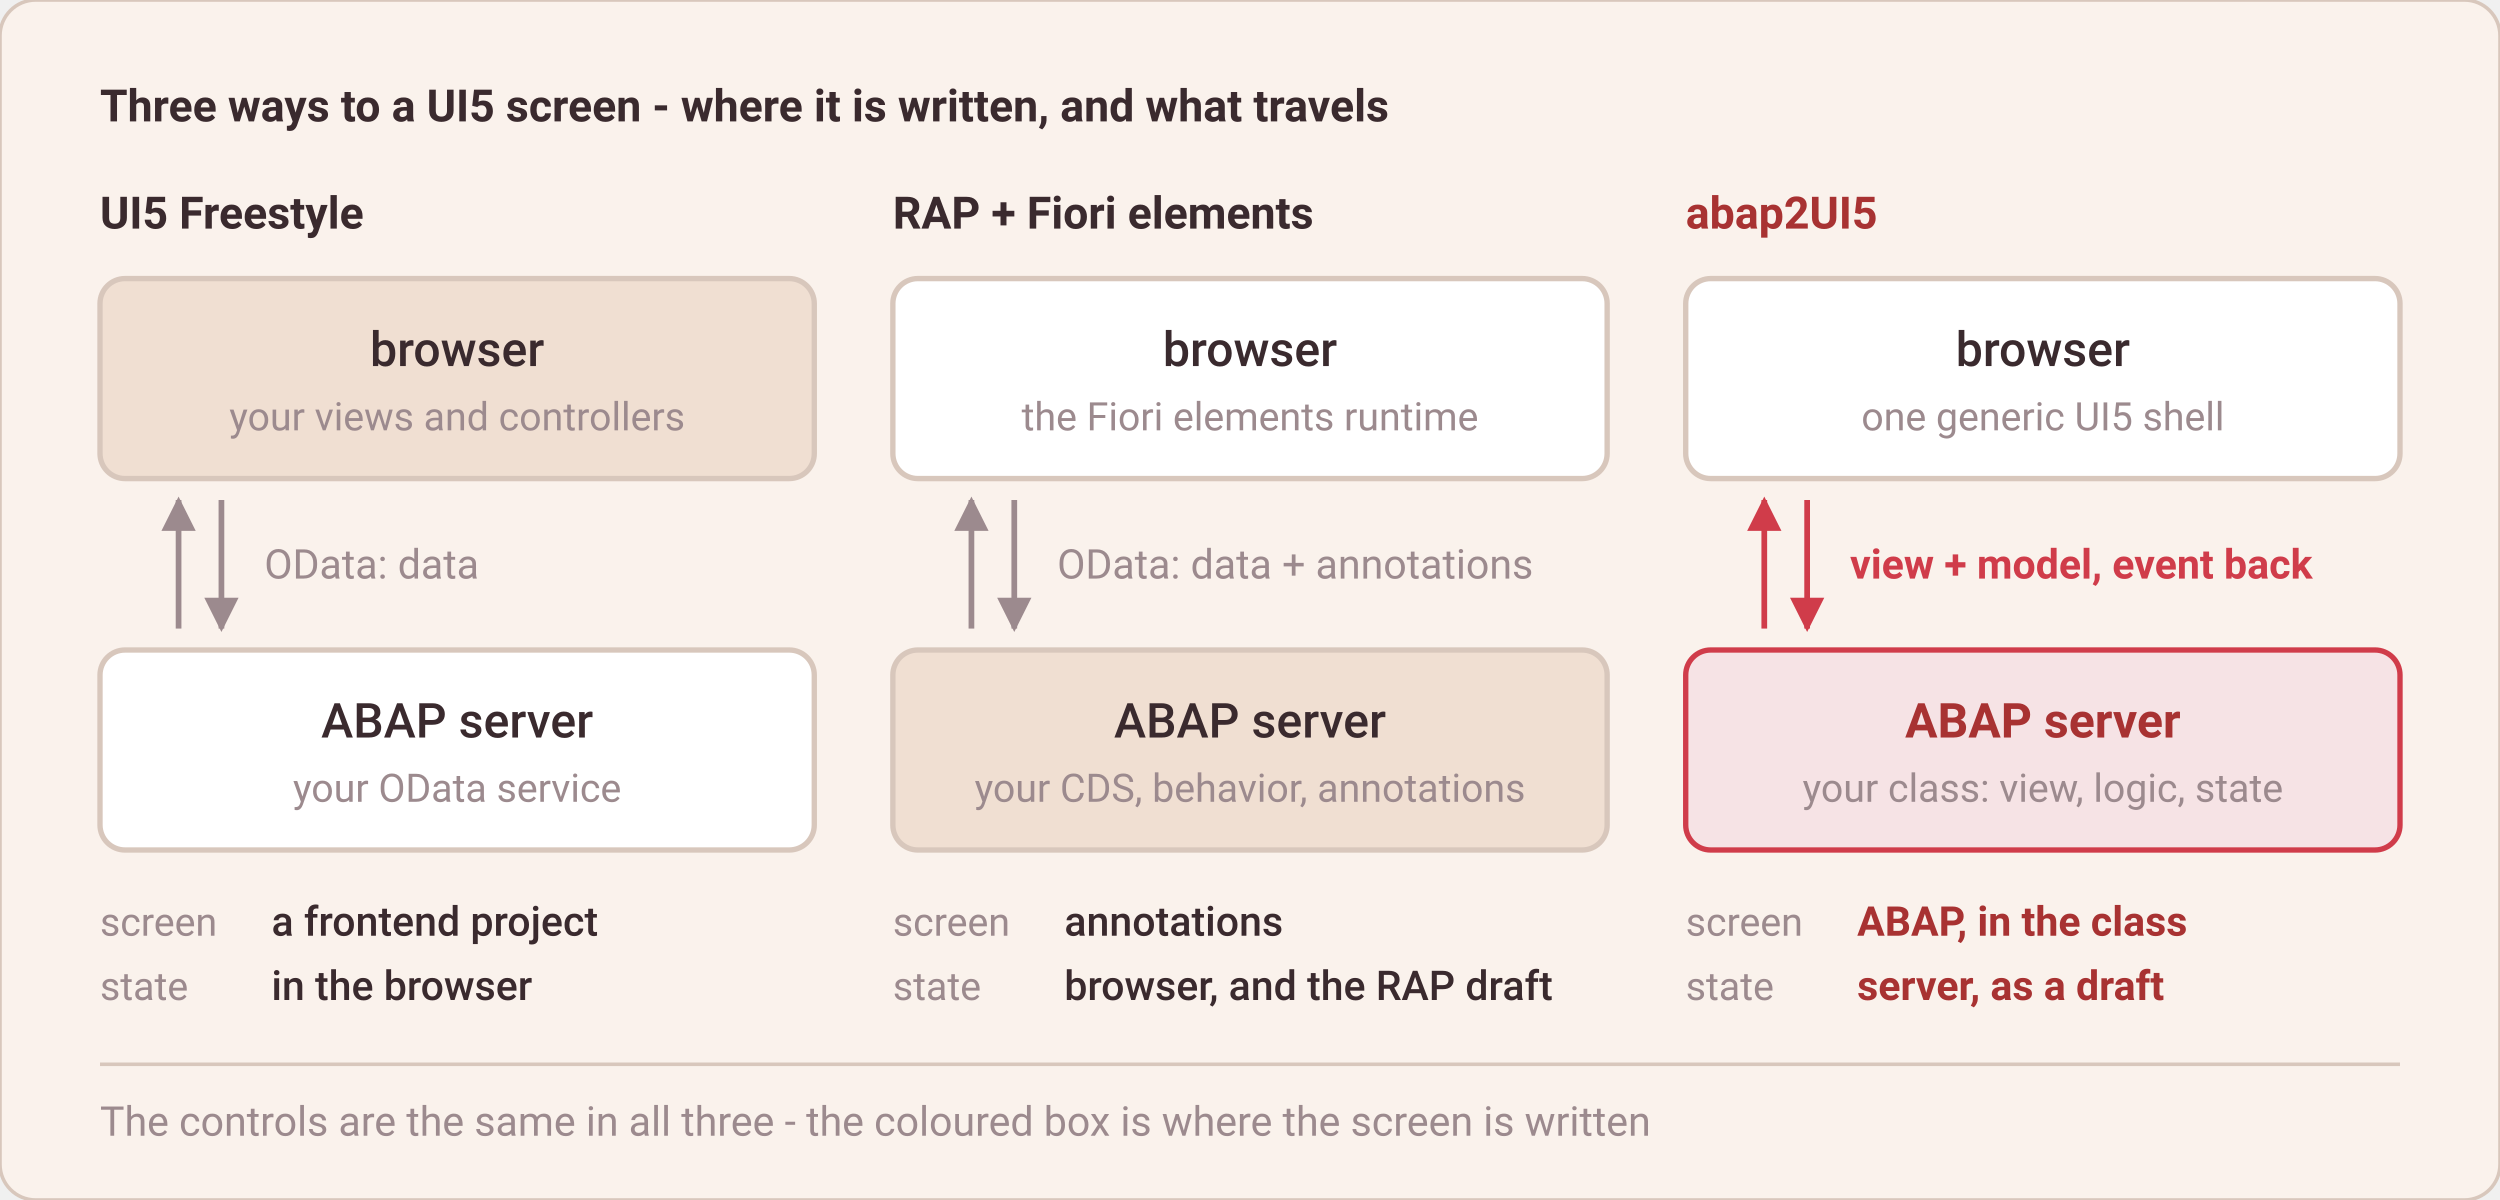
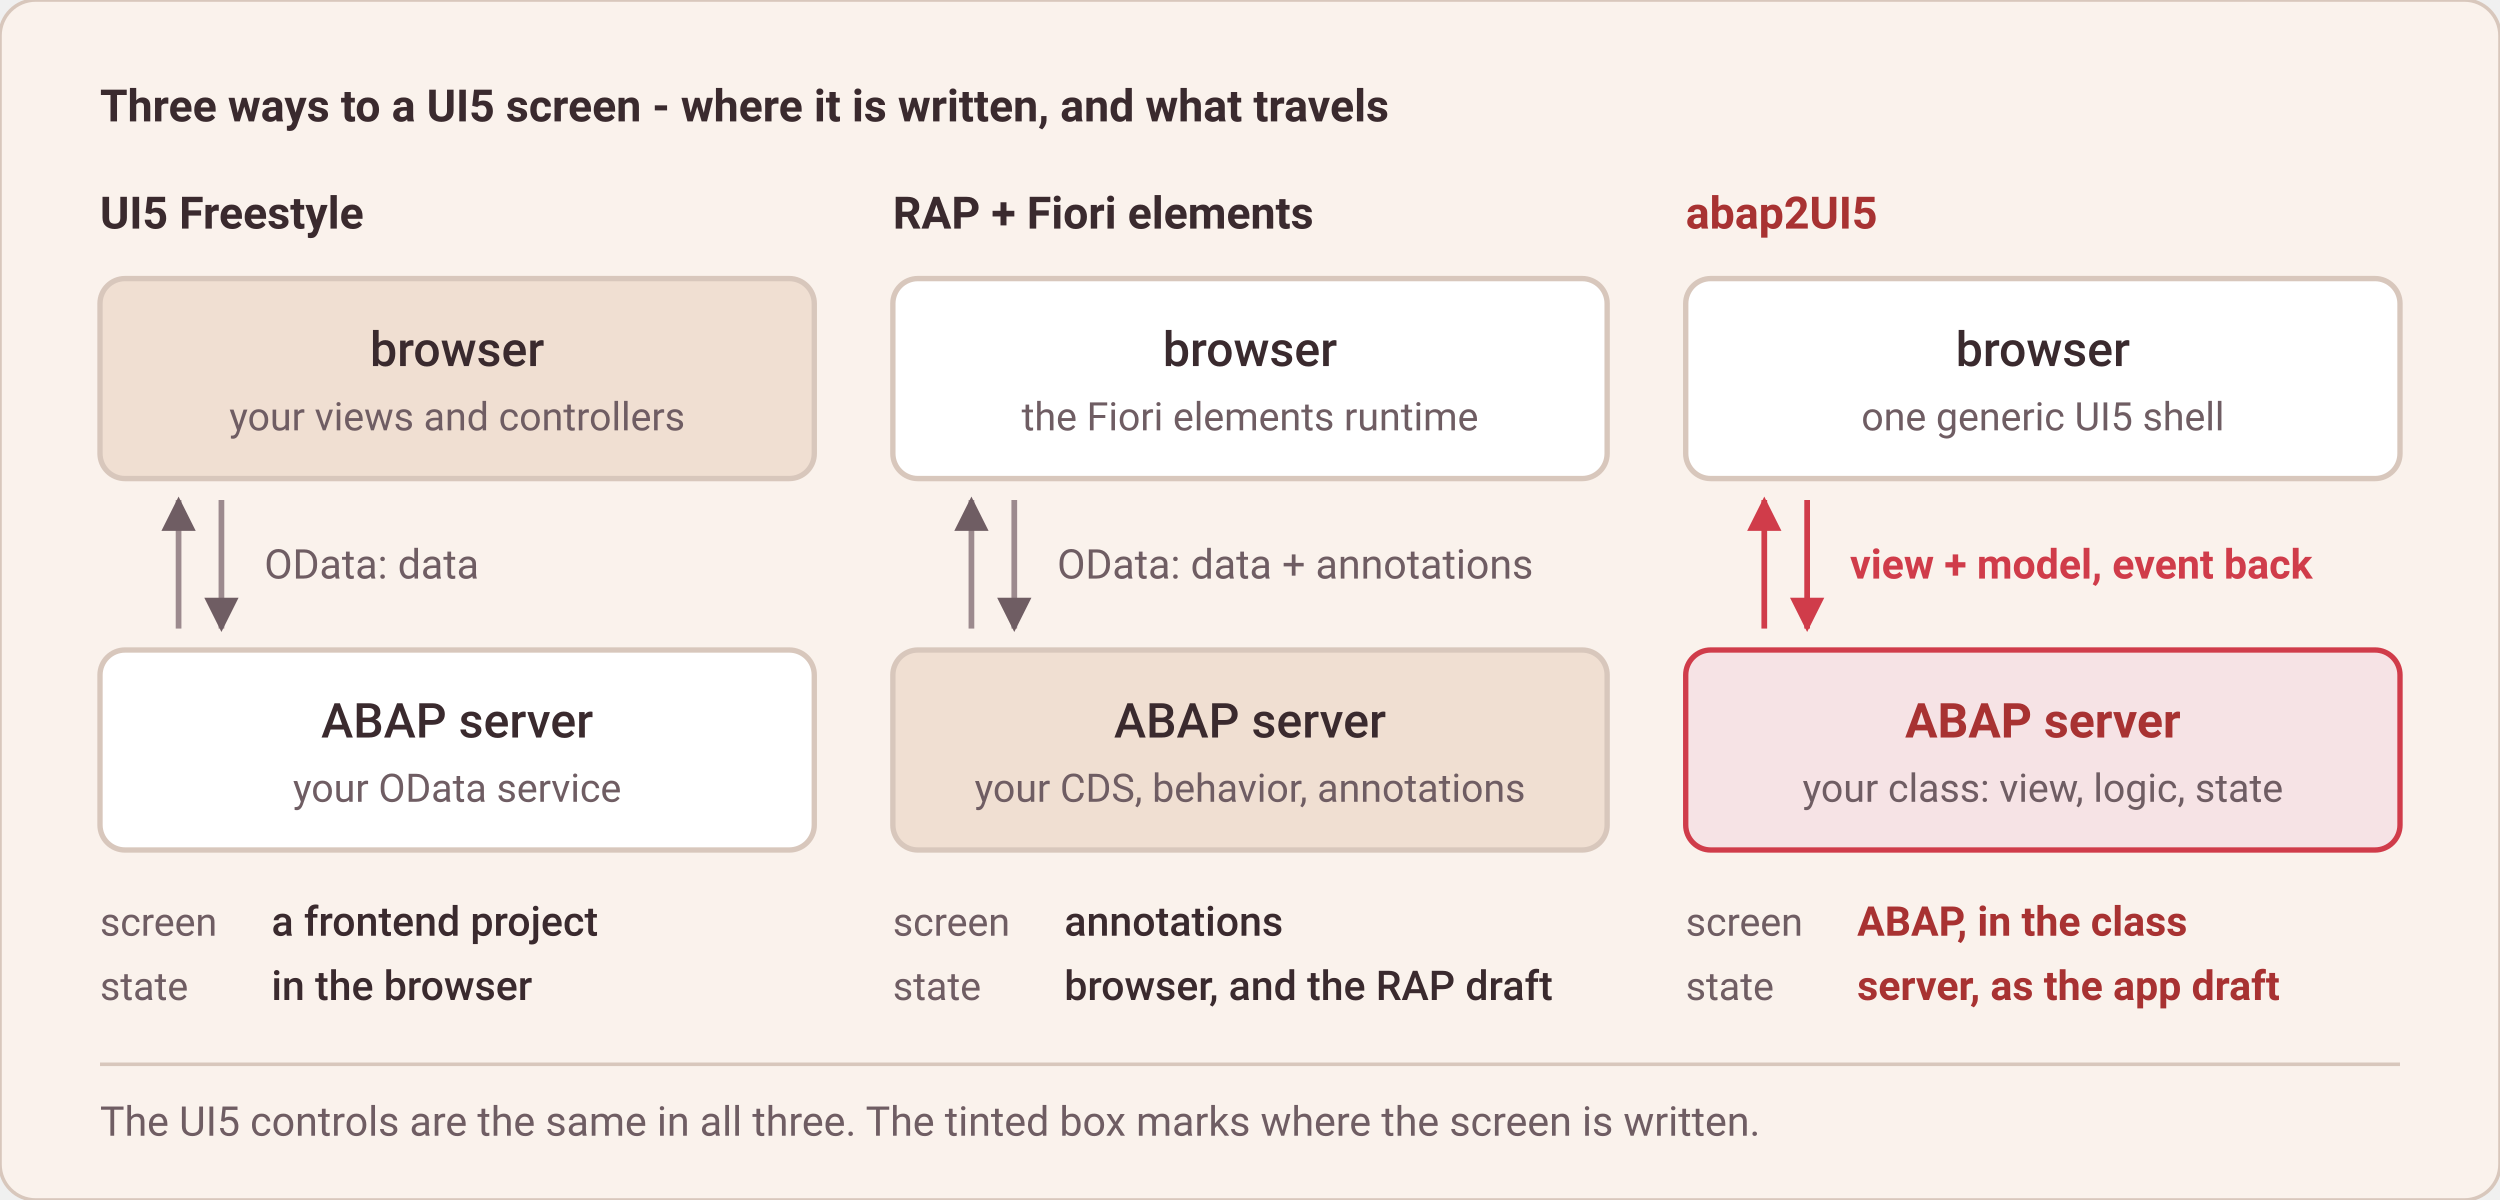
<svg xmlns="http://www.w3.org/2000/svg" viewBox="0 0 700 336" width="700" height="336" role="img">
-   <style data-dark="">@media (prefers-color-scheme:dark){[fill="#FAF2EC"]{fill:#172033}[fill="#F0DFD2"]{fill:#1e2940}[fill="#FFFFFF"]{fill:#0f1522}[fill="#3A2A2E"]{fill:#f1f4f9}[fill="#9C8A8E"]{fill:#9aa4b5}[fill="#F6E3E5"]{fill:#3a1d22}[fill="#D03C4A"]{fill:#f0606d}[fill="#A83232"]{fill:#ff8a95}[stroke="#D8C7BC"]{stroke:#34405a}[stroke="#9C8A8E"]{stroke:#6b778c}[stroke="#D03C4A"]{stroke:#f0606d}}</style>
+   <style data-dark="">@media (prefers-color-scheme:dark){[fill="#FAF2EC"]{fill:#172033}[fill="#F0DFD2"]{fill:#1e2940}[fill="#FFFFFF"]{fill:#0f1522}[fill="#3A2A2E"]{fill:#f1f4f9}[fill="#6F5D63"]{fill:#9aa4b5}[fill="#F6E3E5"]{fill:#3a1d22}[fill="#D03C4A"]{fill:#f0606d}[fill="#A83232"]{fill:#ff8a95}[stroke="#D8C7BC"]{stroke:#34405a}[stroke="#9C8A8E"]{stroke:#6b778c}[stroke="#D03C4A"]{stroke:#f0606d}}</style>
  <defs>
    <marker id="am" viewBox="0 0 10 10" refX="9" refY="5" markerWidth="6" markerHeight="6" orient="auto">
-       <path d="M0 0 L10 5 L0 10 z" fill="#9C8A8E" />
+       <path d="M0 0 L10 5 L0 10 z" fill="#6F5D63" />
    </marker>
    <marker id="ar" viewBox="0 0 10 10" refX="9" refY="5" markerWidth="6" markerHeight="6" orient="auto">
      <path d="M0 0 L10 5 L0 10 z" fill="#D03C4A" />
    </marker>
  </defs>
  <rect width="700" height="336" rx="10" fill="#FAF2EC" stroke="#D8C7BC" />
  <text x="28" y="34" font-family="-apple-system,BlinkMacSystemFont,'Segoe UI',Roboto,'Helvetica Neue',Arial,sans-serif" font-size="12.5" fill="#3A2A2E" font-weight="700" text-anchor="start">Three ways to a UI5 screen - where it is written, and what travels</text>
  <text x="28" y="64" font-family="-apple-system,BlinkMacSystemFont,'Segoe UI',Roboto,'Helvetica Neue',Arial,sans-serif" font-size="12.5" fill="#3A2A2E" font-weight="700" text-anchor="start">UI5 Freestyle</text>
  <rect x="28" y="78" width="200" height="56" rx="7" fill="#F0DFD2" stroke="#D8C7BC" stroke-width="1.5" />
  <text x="128" y="102.5" font-family="-apple-system,BlinkMacSystemFont,'Segoe UI',Roboto,'Helvetica Neue',Arial,sans-serif" font-size="13.5" fill="#3A2A2E" font-weight="500" text-anchor="middle">browser</text>
-   <text x="128" y="120.5" font-family="-apple-system,BlinkMacSystemFont,'Segoe UI',Roboto,'Helvetica Neue',Arial,sans-serif" font-size="11" fill="#9C8A8E" font-weight="400" text-anchor="middle">your views and controllers</text>
+   <text x="128" y="120.5" font-family="-apple-system,BlinkMacSystemFont,'Segoe UI',Roboto,'Helvetica Neue',Arial,sans-serif" font-size="11" fill="#6F5D63" font-weight="400" text-anchor="middle">your views and controllers</text>
  <rect x="28" y="182" width="200" height="56" rx="7" fill="#FFFFFF" stroke="#D8C7BC" stroke-width="1.5" />
  <text x="128" y="206.5" font-family="-apple-system,BlinkMacSystemFont,'Segoe UI',Roboto,'Helvetica Neue',Arial,sans-serif" font-size="13.5" fill="#3A2A2E" font-weight="500" text-anchor="middle">ABAP server</text>
-   <text x="128" y="224.5" font-family="-apple-system,BlinkMacSystemFont,'Segoe UI',Roboto,'Helvetica Neue',Arial,sans-serif" font-size="11" fill="#9C8A8E" font-weight="400" text-anchor="middle">your OData service</text>
+   <text x="128" y="224.5" font-family="-apple-system,BlinkMacSystemFont,'Segoe UI',Roboto,'Helvetica Neue',Arial,sans-serif" font-size="11" fill="#6F5D63" font-weight="400" text-anchor="middle">your OData service</text>
  <line x1="50" y1="176" x2="50" y2="140" stroke="#9C8A8E" stroke-width="1.6" marker-end="url(#am)" />
  <line x1="62" y1="140" x2="62" y2="176" stroke="#9C8A8E" stroke-width="1.6" marker-end="url(#am)" />
-   <text x="74" y="162" font-family="-apple-system,BlinkMacSystemFont,'Segoe UI',Roboto,'Helvetica Neue',Arial,sans-serif" font-size="11.5" fill="#9C8A8E" font-weight="400" text-anchor="start">OData: data</text>
-   <text x="28" y="262" font-family="-apple-system,BlinkMacSystemFont,'Segoe UI',Roboto,'Helvetica Neue',Arial,sans-serif" font-size="11" fill="#9C8A8E" font-weight="400" text-anchor="start">screen</text>
+   <text x="74" y="162" font-family="-apple-system,BlinkMacSystemFont,'Segoe UI',Roboto,'Helvetica Neue',Arial,sans-serif" font-size="11.5" fill="#6F5D63" font-weight="400" text-anchor="start">OData: data</text>
+   <text x="28" y="262" font-family="-apple-system,BlinkMacSystemFont,'Segoe UI',Roboto,'Helvetica Neue',Arial,sans-serif" font-size="11" fill="#6F5D63" font-weight="400" text-anchor="start">screen</text>
  <text x="76" y="262" font-family="-apple-system,BlinkMacSystemFont,'Segoe UI',Roboto,'Helvetica Neue',Arial,sans-serif" font-size="11.5" fill="#3A2A2E" font-weight="500" text-anchor="start">a frontend project</text>
-   <text x="28" y="280" font-family="-apple-system,BlinkMacSystemFont,'Segoe UI',Roboto,'Helvetica Neue',Arial,sans-serif" font-size="11" fill="#9C8A8E" font-weight="400" text-anchor="start">state</text>
+   <text x="28" y="280" font-family="-apple-system,BlinkMacSystemFont,'Segoe UI',Roboto,'Helvetica Neue',Arial,sans-serif" font-size="11" fill="#6F5D63" font-weight="400" text-anchor="start">state</text>
  <text x="76" y="280" font-family="-apple-system,BlinkMacSystemFont,'Segoe UI',Roboto,'Helvetica Neue',Arial,sans-serif" font-size="11.5" fill="#3A2A2E" font-weight="500" text-anchor="start">in the browser</text>
  <text x="250" y="64" font-family="-apple-system,BlinkMacSystemFont,'Segoe UI',Roboto,'Helvetica Neue',Arial,sans-serif" font-size="12.5" fill="#3A2A2E" font-weight="700" text-anchor="start">RAP + Fiori elements</text>
  <rect x="250" y="78" width="200" height="56" rx="7" fill="#FFFFFF" stroke="#D8C7BC" stroke-width="1.5" />
  <text x="350" y="102.5" font-family="-apple-system,BlinkMacSystemFont,'Segoe UI',Roboto,'Helvetica Neue',Arial,sans-serif" font-size="13.5" fill="#3A2A2E" font-weight="500" text-anchor="middle">browser</text>
-   <text x="350" y="120.5" font-family="-apple-system,BlinkMacSystemFont,'Segoe UI',Roboto,'Helvetica Neue',Arial,sans-serif" font-size="11" fill="#9C8A8E" font-weight="400" text-anchor="middle">the Fiori elements runtime</text>
+   <text x="350" y="120.5" font-family="-apple-system,BlinkMacSystemFont,'Segoe UI',Roboto,'Helvetica Neue',Arial,sans-serif" font-size="11" fill="#6F5D63" font-weight="400" text-anchor="middle">the Fiori elements runtime</text>
  <rect x="250" y="182" width="200" height="56" rx="7" fill="#F0DFD2" stroke="#D8C7BC" stroke-width="1.5" />
  <text x="350" y="206.5" font-family="-apple-system,BlinkMacSystemFont,'Segoe UI',Roboto,'Helvetica Neue',Arial,sans-serif" font-size="13.5" fill="#3A2A2E" font-weight="500" text-anchor="middle">ABAP server</text>
-   <text x="350" y="224.5" font-family="-apple-system,BlinkMacSystemFont,'Segoe UI',Roboto,'Helvetica Neue',Arial,sans-serif" font-size="11" fill="#9C8A8E" font-weight="400" text-anchor="middle">your CDS, behavior, annotations</text>
+   <text x="350" y="224.5" font-family="-apple-system,BlinkMacSystemFont,'Segoe UI',Roboto,'Helvetica Neue',Arial,sans-serif" font-size="11" fill="#6F5D63" font-weight="400" text-anchor="middle">your CDS, behavior, annotations</text>
  <line x1="272" y1="176" x2="272" y2="140" stroke="#9C8A8E" stroke-width="1.6" marker-end="url(#am)" />
  <line x1="284" y1="140" x2="284" y2="176" stroke="#9C8A8E" stroke-width="1.6" marker-end="url(#am)" />
-   <text x="296" y="162" font-family="-apple-system,BlinkMacSystemFont,'Segoe UI',Roboto,'Helvetica Neue',Arial,sans-serif" font-size="11.5" fill="#9C8A8E" font-weight="400" text-anchor="start">OData: data + annotations</text>
-   <text x="250" y="262" font-family="-apple-system,BlinkMacSystemFont,'Segoe UI',Roboto,'Helvetica Neue',Arial,sans-serif" font-size="11" fill="#9C8A8E" font-weight="400" text-anchor="start">screen</text>
+   <text x="296" y="162" font-family="-apple-system,BlinkMacSystemFont,'Segoe UI',Roboto,'Helvetica Neue',Arial,sans-serif" font-size="11.5" fill="#6F5D63" font-weight="400" text-anchor="start">OData: data + annotations</text>
+   <text x="250" y="262" font-family="-apple-system,BlinkMacSystemFont,'Segoe UI',Roboto,'Helvetica Neue',Arial,sans-serif" font-size="11" fill="#6F5D63" font-weight="400" text-anchor="start">screen</text>
  <text x="298" y="262" font-family="-apple-system,BlinkMacSystemFont,'Segoe UI',Roboto,'Helvetica Neue',Arial,sans-serif" font-size="11.5" fill="#3A2A2E" font-weight="500" text-anchor="start">annotations</text>
-   <text x="250" y="280" font-family="-apple-system,BlinkMacSystemFont,'Segoe UI',Roboto,'Helvetica Neue',Arial,sans-serif" font-size="11" fill="#9C8A8E" font-weight="400" text-anchor="start">state</text>
+   <text x="250" y="280" font-family="-apple-system,BlinkMacSystemFont,'Segoe UI',Roboto,'Helvetica Neue',Arial,sans-serif" font-size="11" fill="#6F5D63" font-weight="400" text-anchor="start">state</text>
  <text x="298" y="280" font-family="-apple-system,BlinkMacSystemFont,'Segoe UI',Roboto,'Helvetica Neue',Arial,sans-serif" font-size="11.5" fill="#3A2A2E" font-weight="500" text-anchor="start">browser, and the RAP draft</text>
  <text x="472" y="64" font-family="-apple-system,BlinkMacSystemFont,'Segoe UI',Roboto,'Helvetica Neue',Arial,sans-serif" font-size="12.5" fill="#A83232" font-weight="700" text-anchor="start">abap2UI5</text>
  <rect x="472" y="78" width="200" height="56" rx="7" fill="#FFFFFF" stroke="#D8C7BC" stroke-width="1.5" />
  <text x="572" y="102.5" font-family="-apple-system,BlinkMacSystemFont,'Segoe UI',Roboto,'Helvetica Neue',Arial,sans-serif" font-size="13.5" fill="#3A2A2E" font-weight="500" text-anchor="middle">browser</text>
-   <text x="572" y="120.5" font-family="-apple-system,BlinkMacSystemFont,'Segoe UI',Roboto,'Helvetica Neue',Arial,sans-serif" font-size="11" fill="#9C8A8E" font-weight="400" text-anchor="middle">one generic UI5 shell</text>
+   <text x="572" y="120.5" font-family="-apple-system,BlinkMacSystemFont,'Segoe UI',Roboto,'Helvetica Neue',Arial,sans-serif" font-size="11" fill="#6F5D63" font-weight="400" text-anchor="middle">one generic UI5 shell</text>
  <rect x="472" y="182" width="200" height="56" rx="7" fill="#F6E3E5" stroke="#D03C4A" stroke-width="1.5" />
  <text x="572" y="206.5" font-family="-apple-system,BlinkMacSystemFont,'Segoe UI',Roboto,'Helvetica Neue',Arial,sans-serif" font-size="13.5" fill="#A83232" font-weight="600" text-anchor="middle">ABAP server</text>
-   <text x="572" y="224.5" font-family="-apple-system,BlinkMacSystemFont,'Segoe UI',Roboto,'Helvetica Neue',Arial,sans-serif" font-size="11" fill="#9C8A8E" font-weight="400" text-anchor="middle">your class: view, logic, state</text>
+   <text x="572" y="224.5" font-family="-apple-system,BlinkMacSystemFont,'Segoe UI',Roboto,'Helvetica Neue',Arial,sans-serif" font-size="11" fill="#6F5D63" font-weight="400" text-anchor="middle">your class: view, logic, state</text>
  <line x1="494" y1="176" x2="494" y2="140" stroke="#D03C4A" stroke-width="1.6" marker-end="url(#ar)" />
  <line x1="506" y1="140" x2="506" y2="176" stroke="#D03C4A" stroke-width="1.6" marker-end="url(#ar)" />
  <text x="518" y="162" font-family="-apple-system,BlinkMacSystemFont,'Segoe UI',Roboto,'Helvetica Neue',Arial,sans-serif" font-size="11.5" fill="#D03C4A" font-weight="600" text-anchor="start">view + model, event back</text>
-   <text x="472" y="262" font-family="-apple-system,BlinkMacSystemFont,'Segoe UI',Roboto,'Helvetica Neue',Arial,sans-serif" font-size="11" fill="#9C8A8E" font-weight="400" text-anchor="start">screen</text>
+   <text x="472" y="262" font-family="-apple-system,BlinkMacSystemFont,'Segoe UI',Roboto,'Helvetica Neue',Arial,sans-serif" font-size="11" fill="#6F5D63" font-weight="400" text-anchor="start">screen</text>
  <text x="520" y="262" font-family="-apple-system,BlinkMacSystemFont,'Segoe UI',Roboto,'Helvetica Neue',Arial,sans-serif" font-size="11.5" fill="#A83232" font-weight="600" text-anchor="start">ABAP, in the class</text>
-   <text x="472" y="280" font-family="-apple-system,BlinkMacSystemFont,'Segoe UI',Roboto,'Helvetica Neue',Arial,sans-serif" font-size="11" fill="#9C8A8E" font-weight="400" text-anchor="start">state</text>
-   <text x="520" y="280" font-family="-apple-system,BlinkMacSystemFont,'Segoe UI',Roboto,'Helvetica Neue',Arial,sans-serif" font-size="11.5" fill="#A83232" font-weight="600" text-anchor="start">server, as a draft</text>
+   <text x="472" y="280" font-family="-apple-system,BlinkMacSystemFont,'Segoe UI',Roboto,'Helvetica Neue',Arial,sans-serif" font-size="11" fill="#6F5D63" font-weight="400" text-anchor="start">state</text>
+   <text x="520" y="280" font-family="-apple-system,BlinkMacSystemFont,'Segoe UI',Roboto,'Helvetica Neue',Arial,sans-serif" font-size="11.5" fill="#A83232" font-weight="600" text-anchor="start">server, as the app draft</text>
  <line x1="28" y1="298" x2="672" y2="298" stroke="#D8C7BC" />
-   <text x="28" y="318" font-family="-apple-system,BlinkMacSystemFont,'Segoe UI',Roboto,'Helvetica Neue',Arial,sans-serif" font-size="11.5" fill="#9C8A8E" font-weight="400" text-anchor="start">The controls are the same in all three - the coloured box is where the screen is written</text>
+   <text x="28" y="318" font-family="-apple-system,BlinkMacSystemFont,'Segoe UI',Roboto,'Helvetica Neue',Arial,sans-serif" font-size="11.5" fill="#6F5D63" font-weight="400" text-anchor="start">The UI5 controls are the same in all three. The tinted box marks where the screen is written.</text>
</svg>
